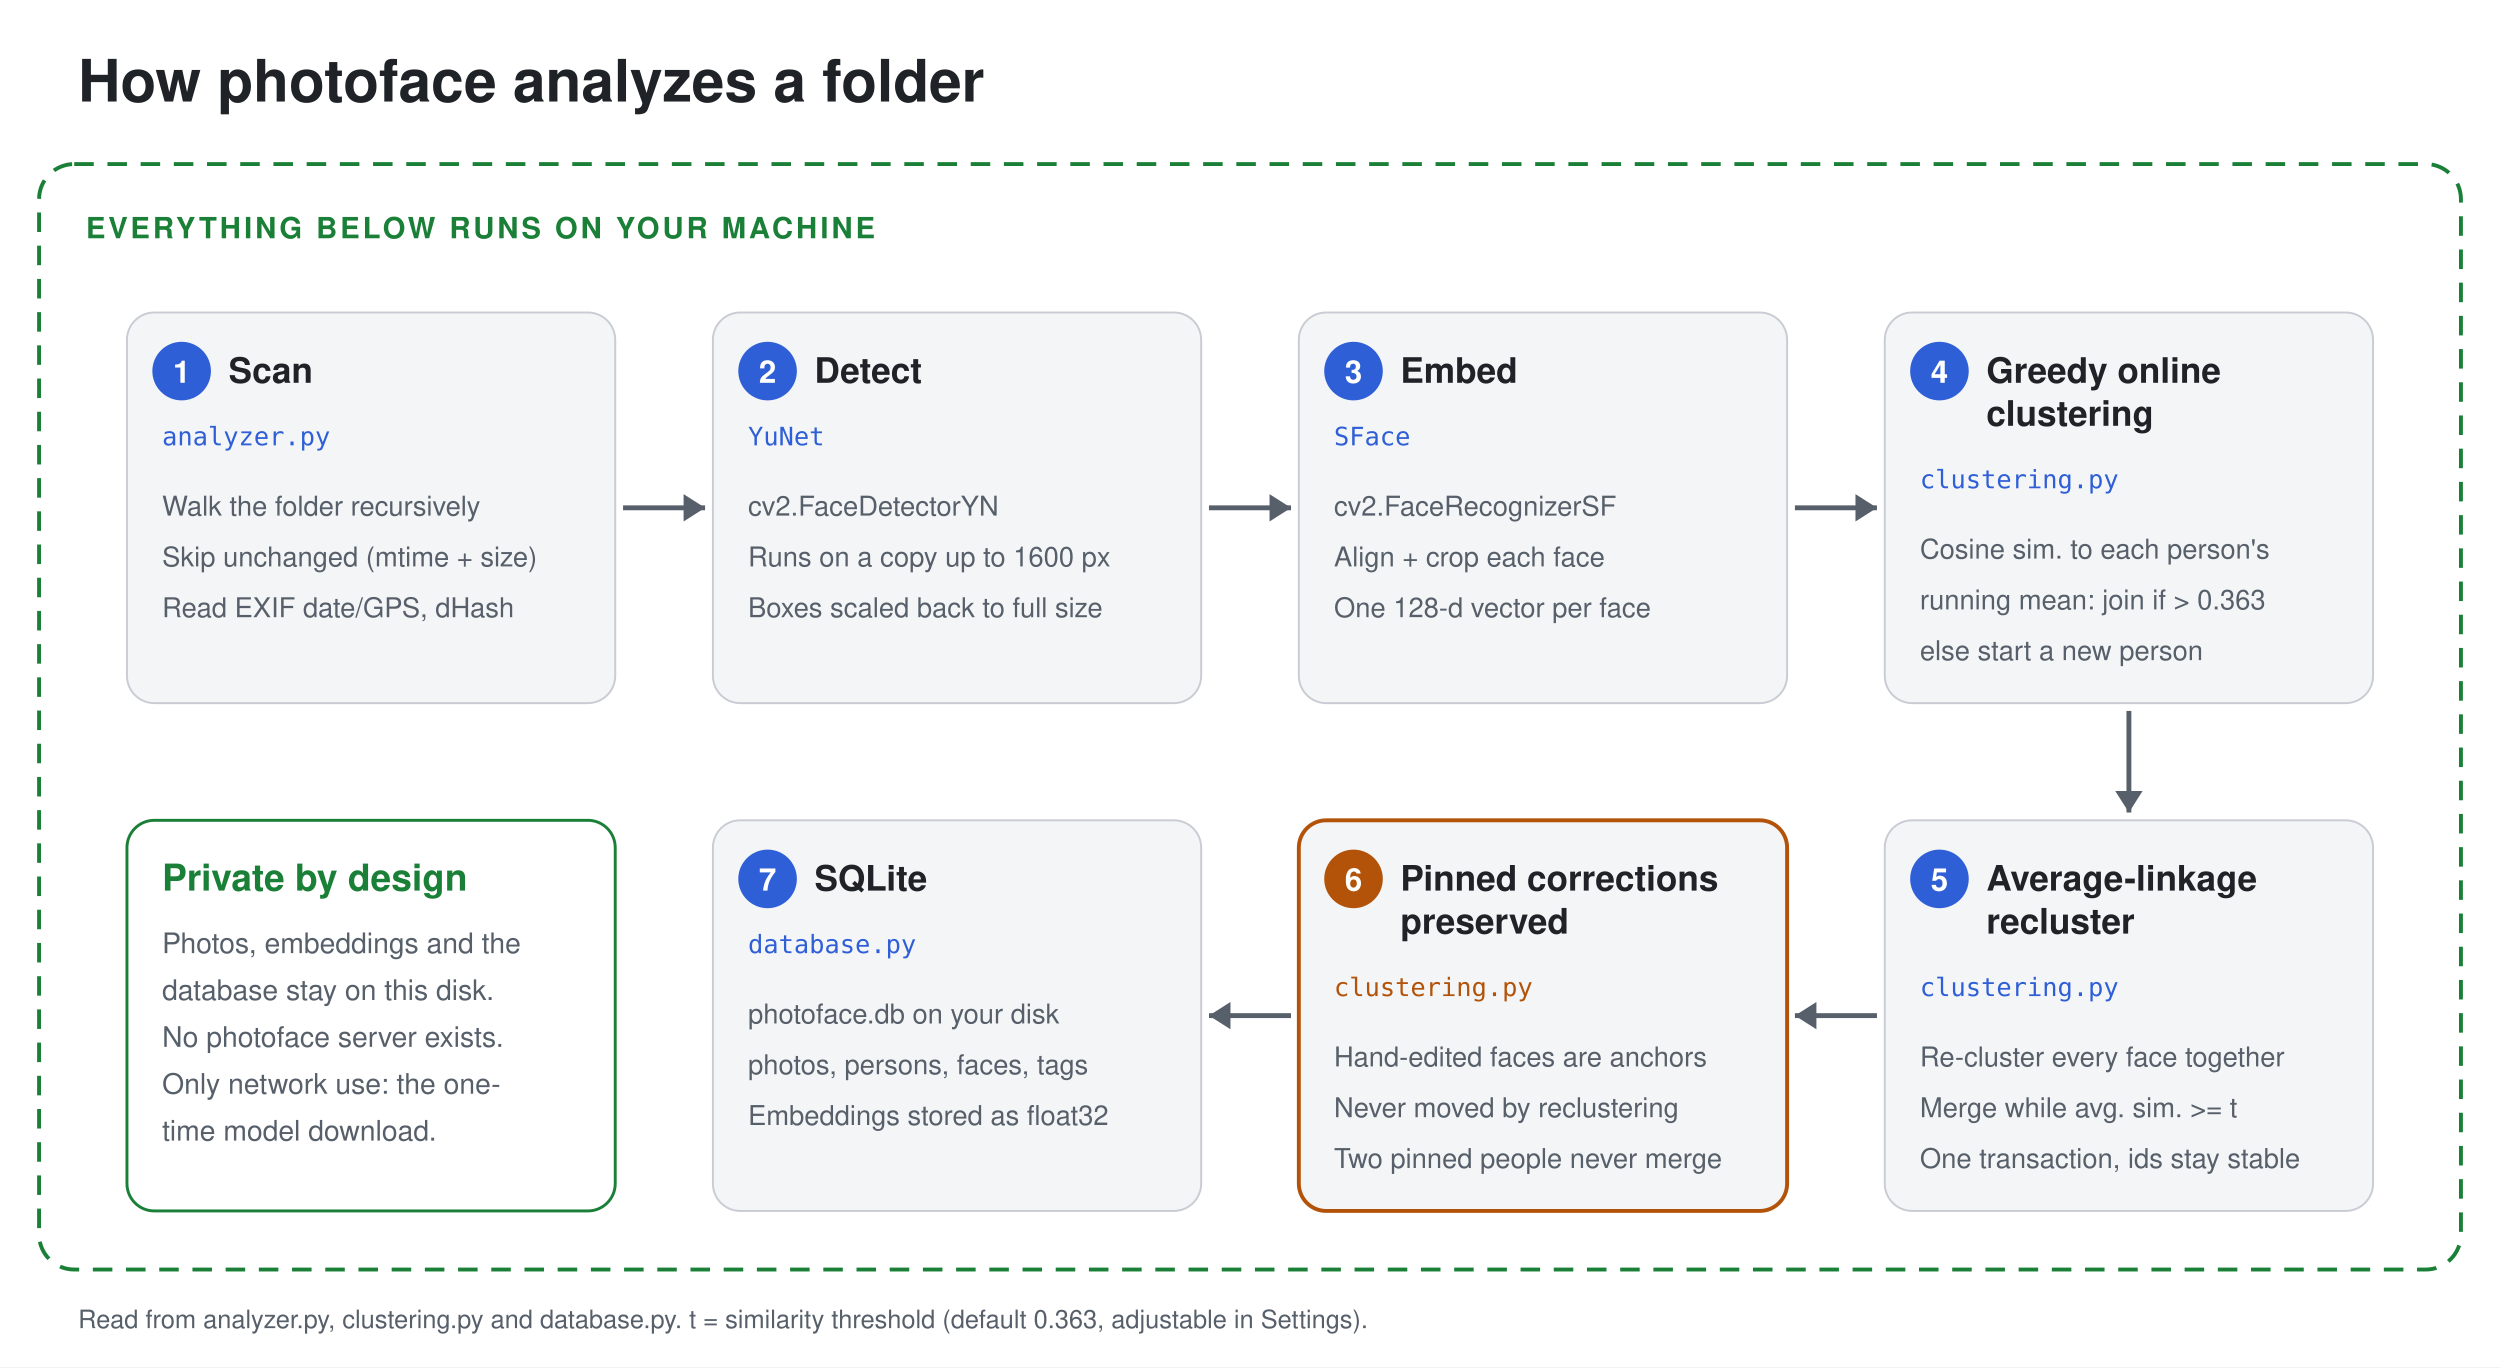
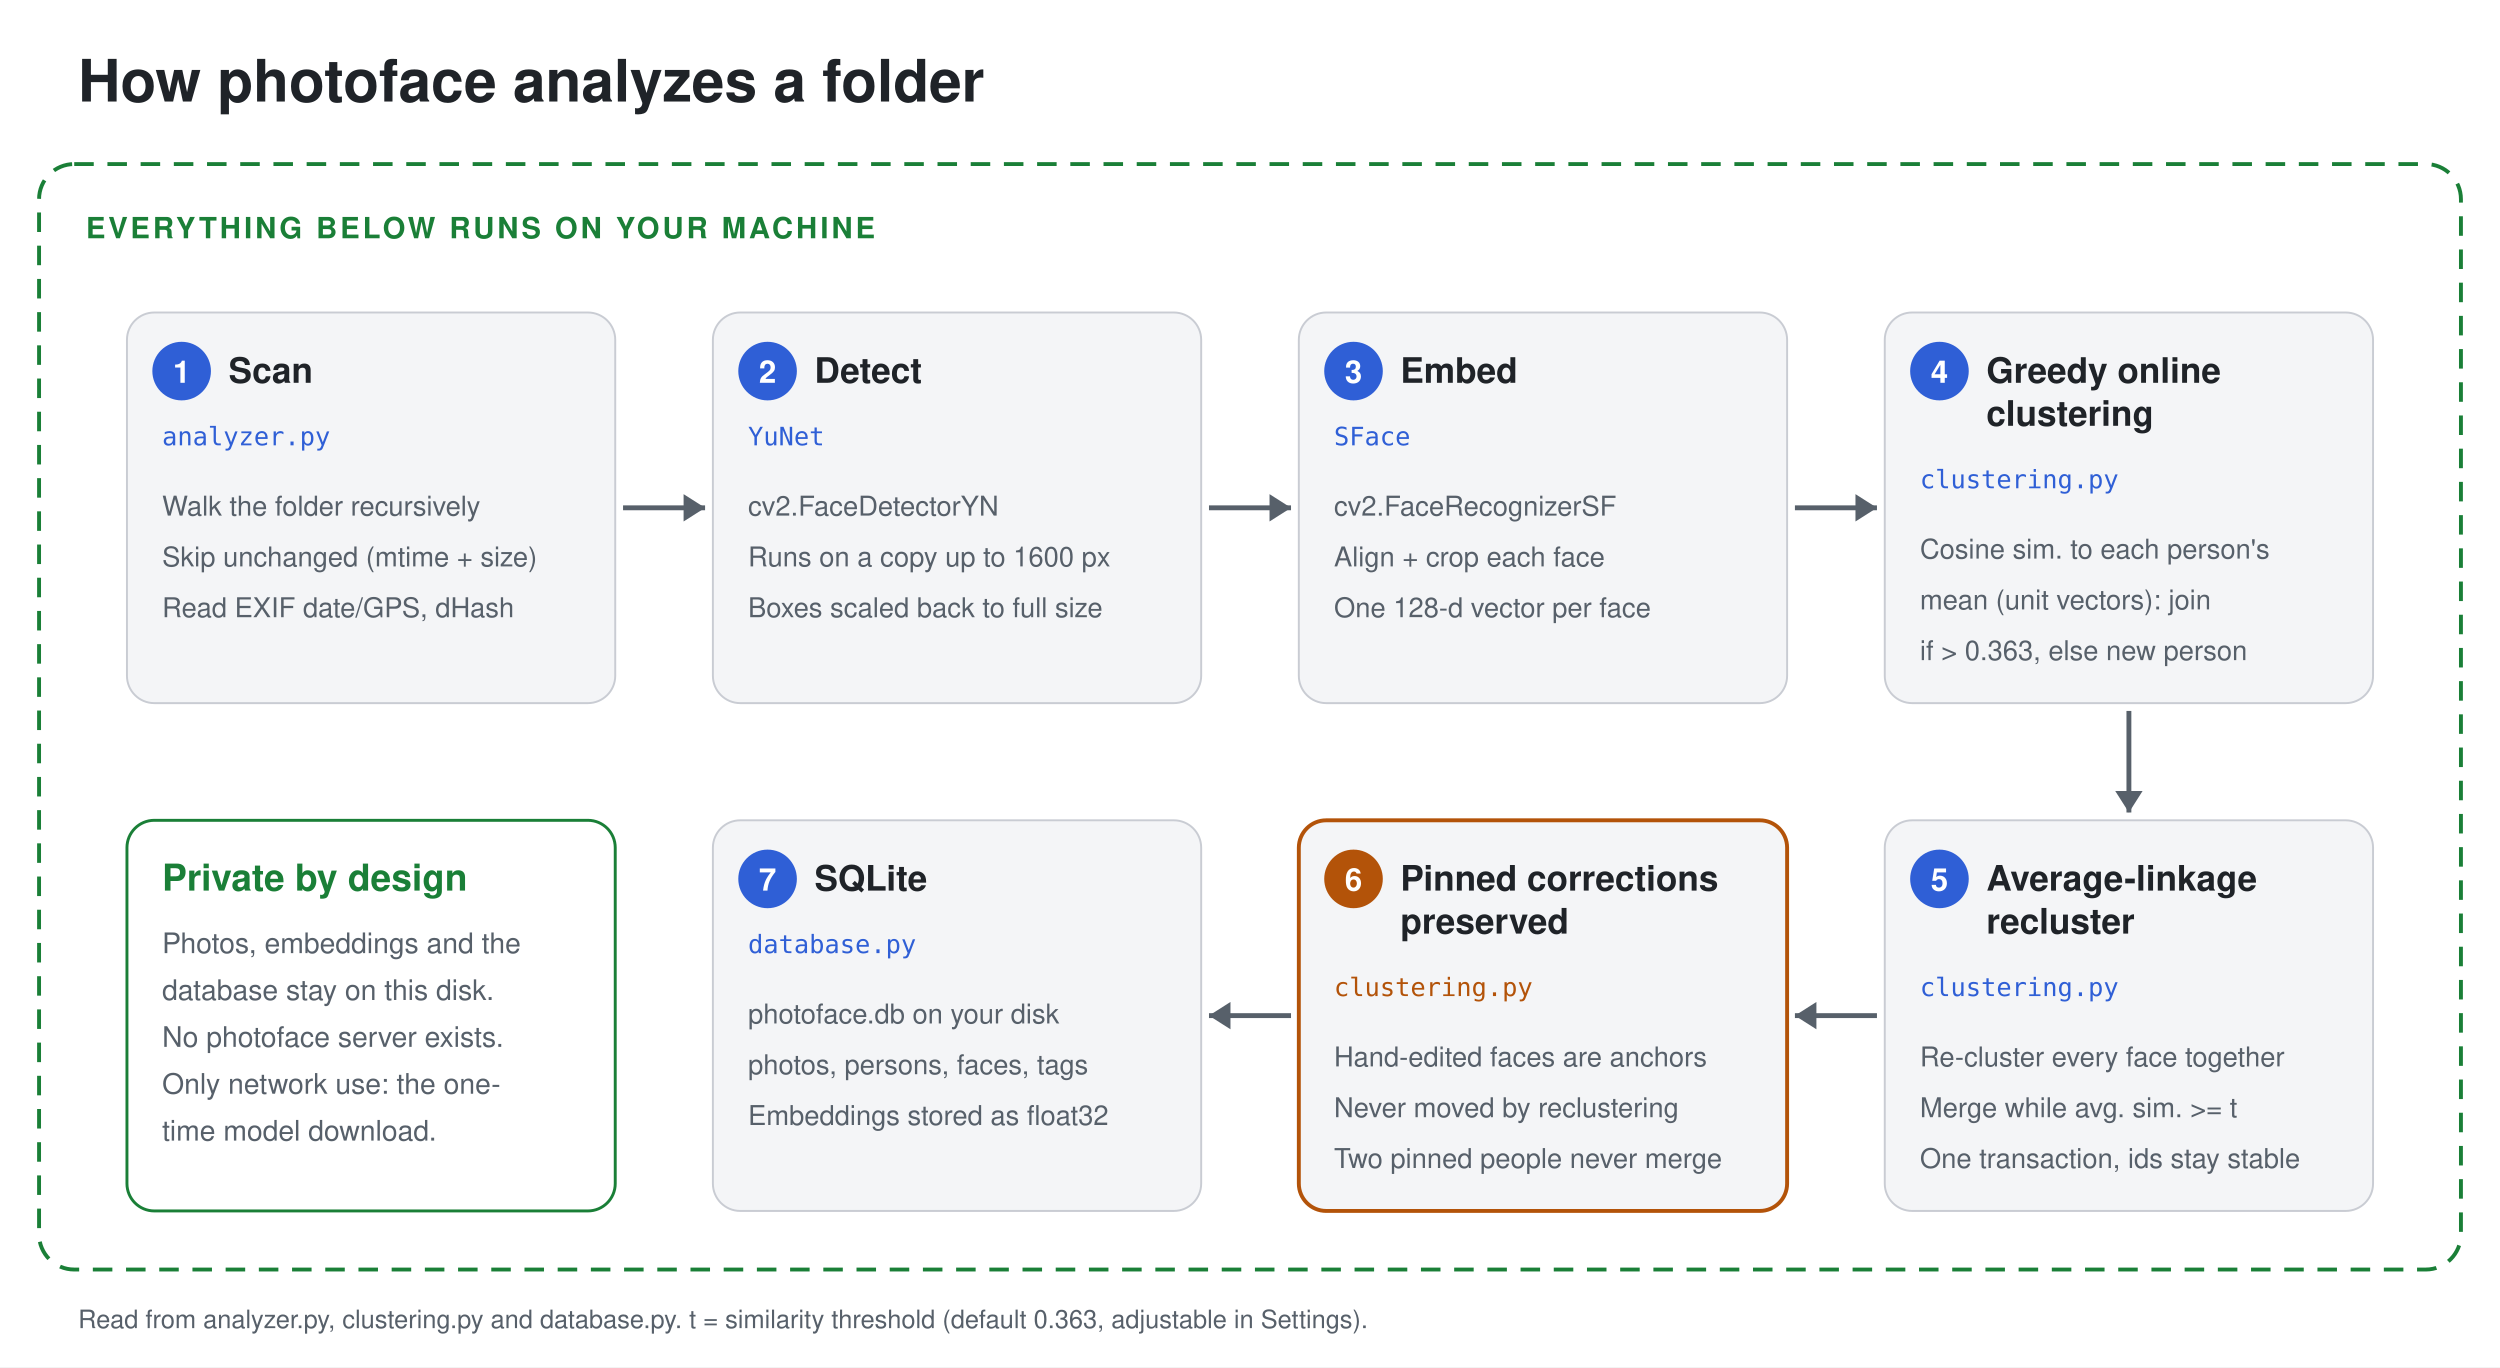
<svg xmlns="http://www.w3.org/2000/svg" width="1280" height="700" viewBox="0 0 1280 700" role="img" aria-labelledby="t d">
  <rect width="1280" height="700" fill="#ffffff" />
  <text x="40" y="52" font-family="-apple-system, 'Segoe UI', Helvetica, Arial, sans-serif" font-size="30" font-weight="700" fill="#1f2328">How photoface analyzes a folder</text>
  <rect x="20" y="84" width="1240" height="566" rx="18" fill="none" stroke="#1a7f37" stroke-width="2" stroke-dasharray="10 7" />
  <text x="44" y="122" font-family="-apple-system, 'Segoe UI', Helvetica, Arial, sans-serif" font-size="15" font-weight="700" letter-spacing="1.5" fill="#1a7f37">EVERYTHING BELOW RUNS ON YOUR MACHINE</text>
  <rect x="65" y="160" width="250" height="200" rx="14" fill="#f4f5f7" stroke="#c9ccd3" stroke-width="1" />
  <circle cx="93" cy="190" r="15" fill="#2f5fd6" />
  <text x="93" y="196" text-anchor="middle" font-family="-apple-system, 'Segoe UI', Helvetica, Arial, sans-serif" font-size="16" font-weight="700" fill="#ffffff">1</text>
  <text x="117" y="196" font-family="-apple-system, 'Segoe UI', Helvetica, Arial, sans-serif" font-size="18" font-weight="700" fill="#1f2328">Scan</text>
  <text x="83" y="228" font-family="ui-monospace, 'SF Mono', Menlo, Consolas, monospace" font-size="13" fill="#2f5fd6">analyzer.py</text>
  <text x="83" y="264" font-family="-apple-system, 'Segoe UI', Helvetica, Arial, sans-serif" font-size="14" fill="#57606a">Walk the folder recursively</text>
  <text x="83" y="290" font-family="-apple-system, 'Segoe UI', Helvetica, Arial, sans-serif" font-size="14" fill="#57606a">Skip unchanged (mtime + size)</text>
  <text x="83" y="316" font-family="-apple-system, 'Segoe UI', Helvetica, Arial, sans-serif" font-size="14" fill="#57606a">Read EXIF date/GPS, dHash</text>
  <rect x="365" y="160" width="250" height="200" rx="14" fill="#f4f5f7" stroke="#c9ccd3" stroke-width="1" />
  <circle cx="393" cy="190" r="15" fill="#2f5fd6" />
  <text x="393" y="196" text-anchor="middle" font-family="-apple-system, 'Segoe UI', Helvetica, Arial, sans-serif" font-size="16" font-weight="700" fill="#ffffff">2</text>
  <text x="417" y="196" font-family="-apple-system, 'Segoe UI', Helvetica, Arial, sans-serif" font-size="18" font-weight="700" fill="#1f2328">Detect</text>
  <text x="383" y="228" font-family="ui-monospace, 'SF Mono', Menlo, Consolas, monospace" font-size="13" fill="#2f5fd6">YuNet</text>
  <text x="383" y="264" font-family="-apple-system, 'Segoe UI', Helvetica, Arial, sans-serif" font-size="14" fill="#57606a">cv2.FaceDetectorYN</text>
  <text x="383" y="290" font-family="-apple-system, 'Segoe UI', Helvetica, Arial, sans-serif" font-size="14" fill="#57606a">Runs on a copy up to 1600 px</text>
  <text x="383" y="316" font-family="-apple-system, 'Segoe UI', Helvetica, Arial, sans-serif" font-size="14" fill="#57606a">Boxes scaled back to full size</text>
  <rect x="665" y="160" width="250" height="200" rx="14" fill="#f4f5f7" stroke="#c9ccd3" stroke-width="1" />
  <circle cx="693" cy="190" r="15" fill="#2f5fd6" />
  <text x="693" y="196" text-anchor="middle" font-family="-apple-system, 'Segoe UI', Helvetica, Arial, sans-serif" font-size="16" font-weight="700" fill="#ffffff">3</text>
  <text x="717" y="196" font-family="-apple-system, 'Segoe UI', Helvetica, Arial, sans-serif" font-size="18" font-weight="700" fill="#1f2328">Embed</text>
  <text x="683" y="228" font-family="ui-monospace, 'SF Mono', Menlo, Consolas, monospace" font-size="13" fill="#2f5fd6">SFace</text>
  <text x="683" y="264" font-family="-apple-system, 'Segoe UI', Helvetica, Arial, sans-serif" font-size="14" fill="#57606a">cv2.FaceRecognizerSF</text>
  <text x="683" y="290" font-family="-apple-system, 'Segoe UI', Helvetica, Arial, sans-serif" font-size="14" fill="#57606a">Align + crop each face</text>
  <text x="683" y="316" font-family="-apple-system, 'Segoe UI', Helvetica, Arial, sans-serif" font-size="14" fill="#57606a">One 128-d vector per face</text>
  <rect x="965" y="160" width="250" height="200" rx="14" fill="#f4f5f7" stroke="#c9ccd3" stroke-width="1" />
  <circle cx="993" cy="190" r="15" fill="#2f5fd6" />
  <text x="993" y="196" text-anchor="middle" font-family="-apple-system, 'Segoe UI', Helvetica, Arial, sans-serif" font-size="16" font-weight="700" fill="#ffffff">4</text>
  <text x="1017" y="196" font-family="-apple-system, 'Segoe UI', Helvetica, Arial, sans-serif" font-size="18" font-weight="700" fill="#1f2328">Greedy online</text>
  <text x="1017" y="218" font-family="-apple-system, 'Segoe UI', Helvetica, Arial, sans-serif" font-size="18" font-weight="700" fill="#1f2328">clustering</text>
  <text x="983" y="250" font-family="ui-monospace, 'SF Mono', Menlo, Consolas, monospace" font-size="13" fill="#2f5fd6">clustering.py</text>
  <text x="983" y="286" font-family="-apple-system, 'Segoe UI', Helvetica, Arial, sans-serif" font-size="14" fill="#57606a">Cosine sim. to each person's</text>
-   <text x="983" y="312" font-family="-apple-system, 'Segoe UI', Helvetica, Arial, sans-serif" font-size="14" fill="#57606a">running mean: join if &gt; 0.363</text>
-   <text x="983" y="338" font-family="-apple-system, 'Segoe UI', Helvetica, Arial, sans-serif" font-size="14" fill="#57606a">else start a new person</text>
+   <text x="983" y="312" font-family="-apple-system, 'Segoe UI', Helvetica, Arial, sans-serif" font-size="14" fill="#57606a">mean (unit vectors): join</text>
+   <text x="983" y="338" font-family="-apple-system, 'Segoe UI', Helvetica, Arial, sans-serif" font-size="14" fill="#57606a">if &gt; 0.363, else new person</text>
  <line x1="319" y1="260.0" x2="361" y2="260.0" stroke="#57606a" stroke-width="2.5" />
  <polygon fill="#57606a" points="361,260.0 350,253.0 350,267.0" />
  <line x1="619" y1="260.0" x2="661" y2="260.0" stroke="#57606a" stroke-width="2.5" />
  <polygon fill="#57606a" points="661,260.0 650,253.0 650,267.0" />
  <line x1="919" y1="260.0" x2="961" y2="260.0" stroke="#57606a" stroke-width="2.5" />
  <polygon fill="#57606a" points="961,260.0 950,253.0 950,267.0" />
  <rect x="965" y="420" width="250" height="200" rx="14" fill="#f4f5f7" stroke="#c9ccd3" stroke-width="1" />
  <circle cx="993" cy="450" r="15" fill="#2f5fd6" />
  <text x="993" y="456" text-anchor="middle" font-family="-apple-system, 'Segoe UI', Helvetica, Arial, sans-serif" font-size="16" font-weight="700" fill="#ffffff">5</text>
  <text x="1017" y="456" font-family="-apple-system, 'Segoe UI', Helvetica, Arial, sans-serif" font-size="18" font-weight="700" fill="#1f2328">Average-linkage</text>
  <text x="1017" y="478" font-family="-apple-system, 'Segoe UI', Helvetica, Arial, sans-serif" font-size="18" font-weight="700" fill="#1f2328">recluster</text>
  <text x="983" y="510" font-family="ui-monospace, 'SF Mono', Menlo, Consolas, monospace" font-size="13" fill="#2f5fd6">clustering.py</text>
  <text x="983" y="546" font-family="-apple-system, 'Segoe UI', Helvetica, Arial, sans-serif" font-size="14" fill="#57606a">Re-cluster every face together</text>
  <text x="983" y="572" font-family="-apple-system, 'Segoe UI', Helvetica, Arial, sans-serif" font-size="14" fill="#57606a">Merge while avg. sim. &gt;= t</text>
  <text x="983" y="598" font-family="-apple-system, 'Segoe UI', Helvetica, Arial, sans-serif" font-size="14" fill="#57606a">One transaction, ids stay stable</text>
  <rect x="665" y="420" width="250" height="200" rx="14" fill="#f4f5f7" stroke="#b35309" stroke-width="2" />
  <circle cx="693" cy="450" r="15" fill="#b35309" />
  <text x="693" y="456" text-anchor="middle" font-family="-apple-system, 'Segoe UI', Helvetica, Arial, sans-serif" font-size="16" font-weight="700" fill="#ffffff">6</text>
  <text x="717" y="456" font-family="-apple-system, 'Segoe UI', Helvetica, Arial, sans-serif" font-size="18" font-weight="700" fill="#1f2328">Pinned corrections</text>
  <text x="717" y="478" font-family="-apple-system, 'Segoe UI', Helvetica, Arial, sans-serif" font-size="18" font-weight="700" fill="#1f2328">preserved</text>
  <text x="683" y="510" font-family="ui-monospace, 'SF Mono', Menlo, Consolas, monospace" font-size="13" fill="#b35309">clustering.py</text>
  <text x="683" y="546" font-family="-apple-system, 'Segoe UI', Helvetica, Arial, sans-serif" font-size="14" fill="#57606a">Hand-edited faces are anchors</text>
  <text x="683" y="572" font-family="-apple-system, 'Segoe UI', Helvetica, Arial, sans-serif" font-size="14" fill="#57606a">Never moved by reclustering</text>
  <text x="683" y="598" font-family="-apple-system, 'Segoe UI', Helvetica, Arial, sans-serif" font-size="14" fill="#57606a">Two pinned people never merge</text>
  <rect x="365" y="420" width="250" height="200" rx="14" fill="#f4f5f7" stroke="#c9ccd3" stroke-width="1" />
  <circle cx="393" cy="450" r="15" fill="#2f5fd6" />
  <text x="393" y="456" text-anchor="middle" font-family="-apple-system, 'Segoe UI', Helvetica, Arial, sans-serif" font-size="16" font-weight="700" fill="#ffffff">7</text>
  <text x="417" y="456" font-family="-apple-system, 'Segoe UI', Helvetica, Arial, sans-serif" font-size="18" font-weight="700" fill="#1f2328">SQLite</text>
  <text x="383" y="488" font-family="ui-monospace, 'SF Mono', Menlo, Consolas, monospace" font-size="13" fill="#2f5fd6">database.py</text>
  <text x="383" y="524" font-family="-apple-system, 'Segoe UI', Helvetica, Arial, sans-serif" font-size="14" fill="#57606a">photoface.db on your disk</text>
  <text x="383" y="550" font-family="-apple-system, 'Segoe UI', Helvetica, Arial, sans-serif" font-size="14" fill="#57606a">photos, persons, faces, tags</text>
  <text x="383" y="576" font-family="-apple-system, 'Segoe UI', Helvetica, Arial, sans-serif" font-size="14" fill="#57606a">Embeddings stored as float32</text>
  <line x1="1090.0" y1="364" x2="1090.0" y2="416" stroke="#57606a" stroke-width="2.5" />
  <polygon fill="#57606a" points="1090.0,416 1083.0,405 1097.0,405" />
  <line x1="961" y1="520.0" x2="919" y2="520.0" stroke="#57606a" stroke-width="2.5" />
  <polygon fill="#57606a" points="919,520.0 930,513.0 930,527.0" />
  <line x1="661" y1="520.0" x2="619" y2="520.0" stroke="#57606a" stroke-width="2.5" />
  <polygon fill="#57606a" points="619,520.0 630,513.0 630,527.0" />
  <rect x="65" y="420" width="250" height="200" rx="14" fill="none" stroke="#1a7f37" stroke-width="1.5" />
  <text x="83" y="456" font-family="-apple-system, 'Segoe UI', Helvetica, Arial, sans-serif" font-size="19" font-weight="700" fill="#1a7f37">Private by design</text>
  <text x="83" y="488" font-family="-apple-system, 'Segoe UI', Helvetica, Arial, sans-serif" font-size="14.5" fill="#57606a">Photos, embeddings and the</text>
  <text x="83" y="512" font-family="-apple-system, 'Segoe UI', Helvetica, Arial, sans-serif" font-size="14.5" fill="#57606a">database stay on this disk.</text>
  <text x="83" y="536" font-family="-apple-system, 'Segoe UI', Helvetica, Arial, sans-serif" font-size="14.5" fill="#57606a">No photoface server exists.</text>
  <text x="83" y="560" font-family="-apple-system, 'Segoe UI', Helvetica, Arial, sans-serif" font-size="14.5" fill="#57606a">Only network use: the one-</text>
  <text x="83" y="584" font-family="-apple-system, 'Segoe UI', Helvetica, Arial, sans-serif" font-size="14.5" fill="#57606a">time model download.</text>
  <text x="40" y="680" font-family="-apple-system, 'Segoe UI', Helvetica, Arial, sans-serif" font-size="13" fill="#57606a">Read from analyzer.py, clustering.py and database.py. t = similarity threshold (default 0.363, adjustable in Settings).</text>
</svg>
